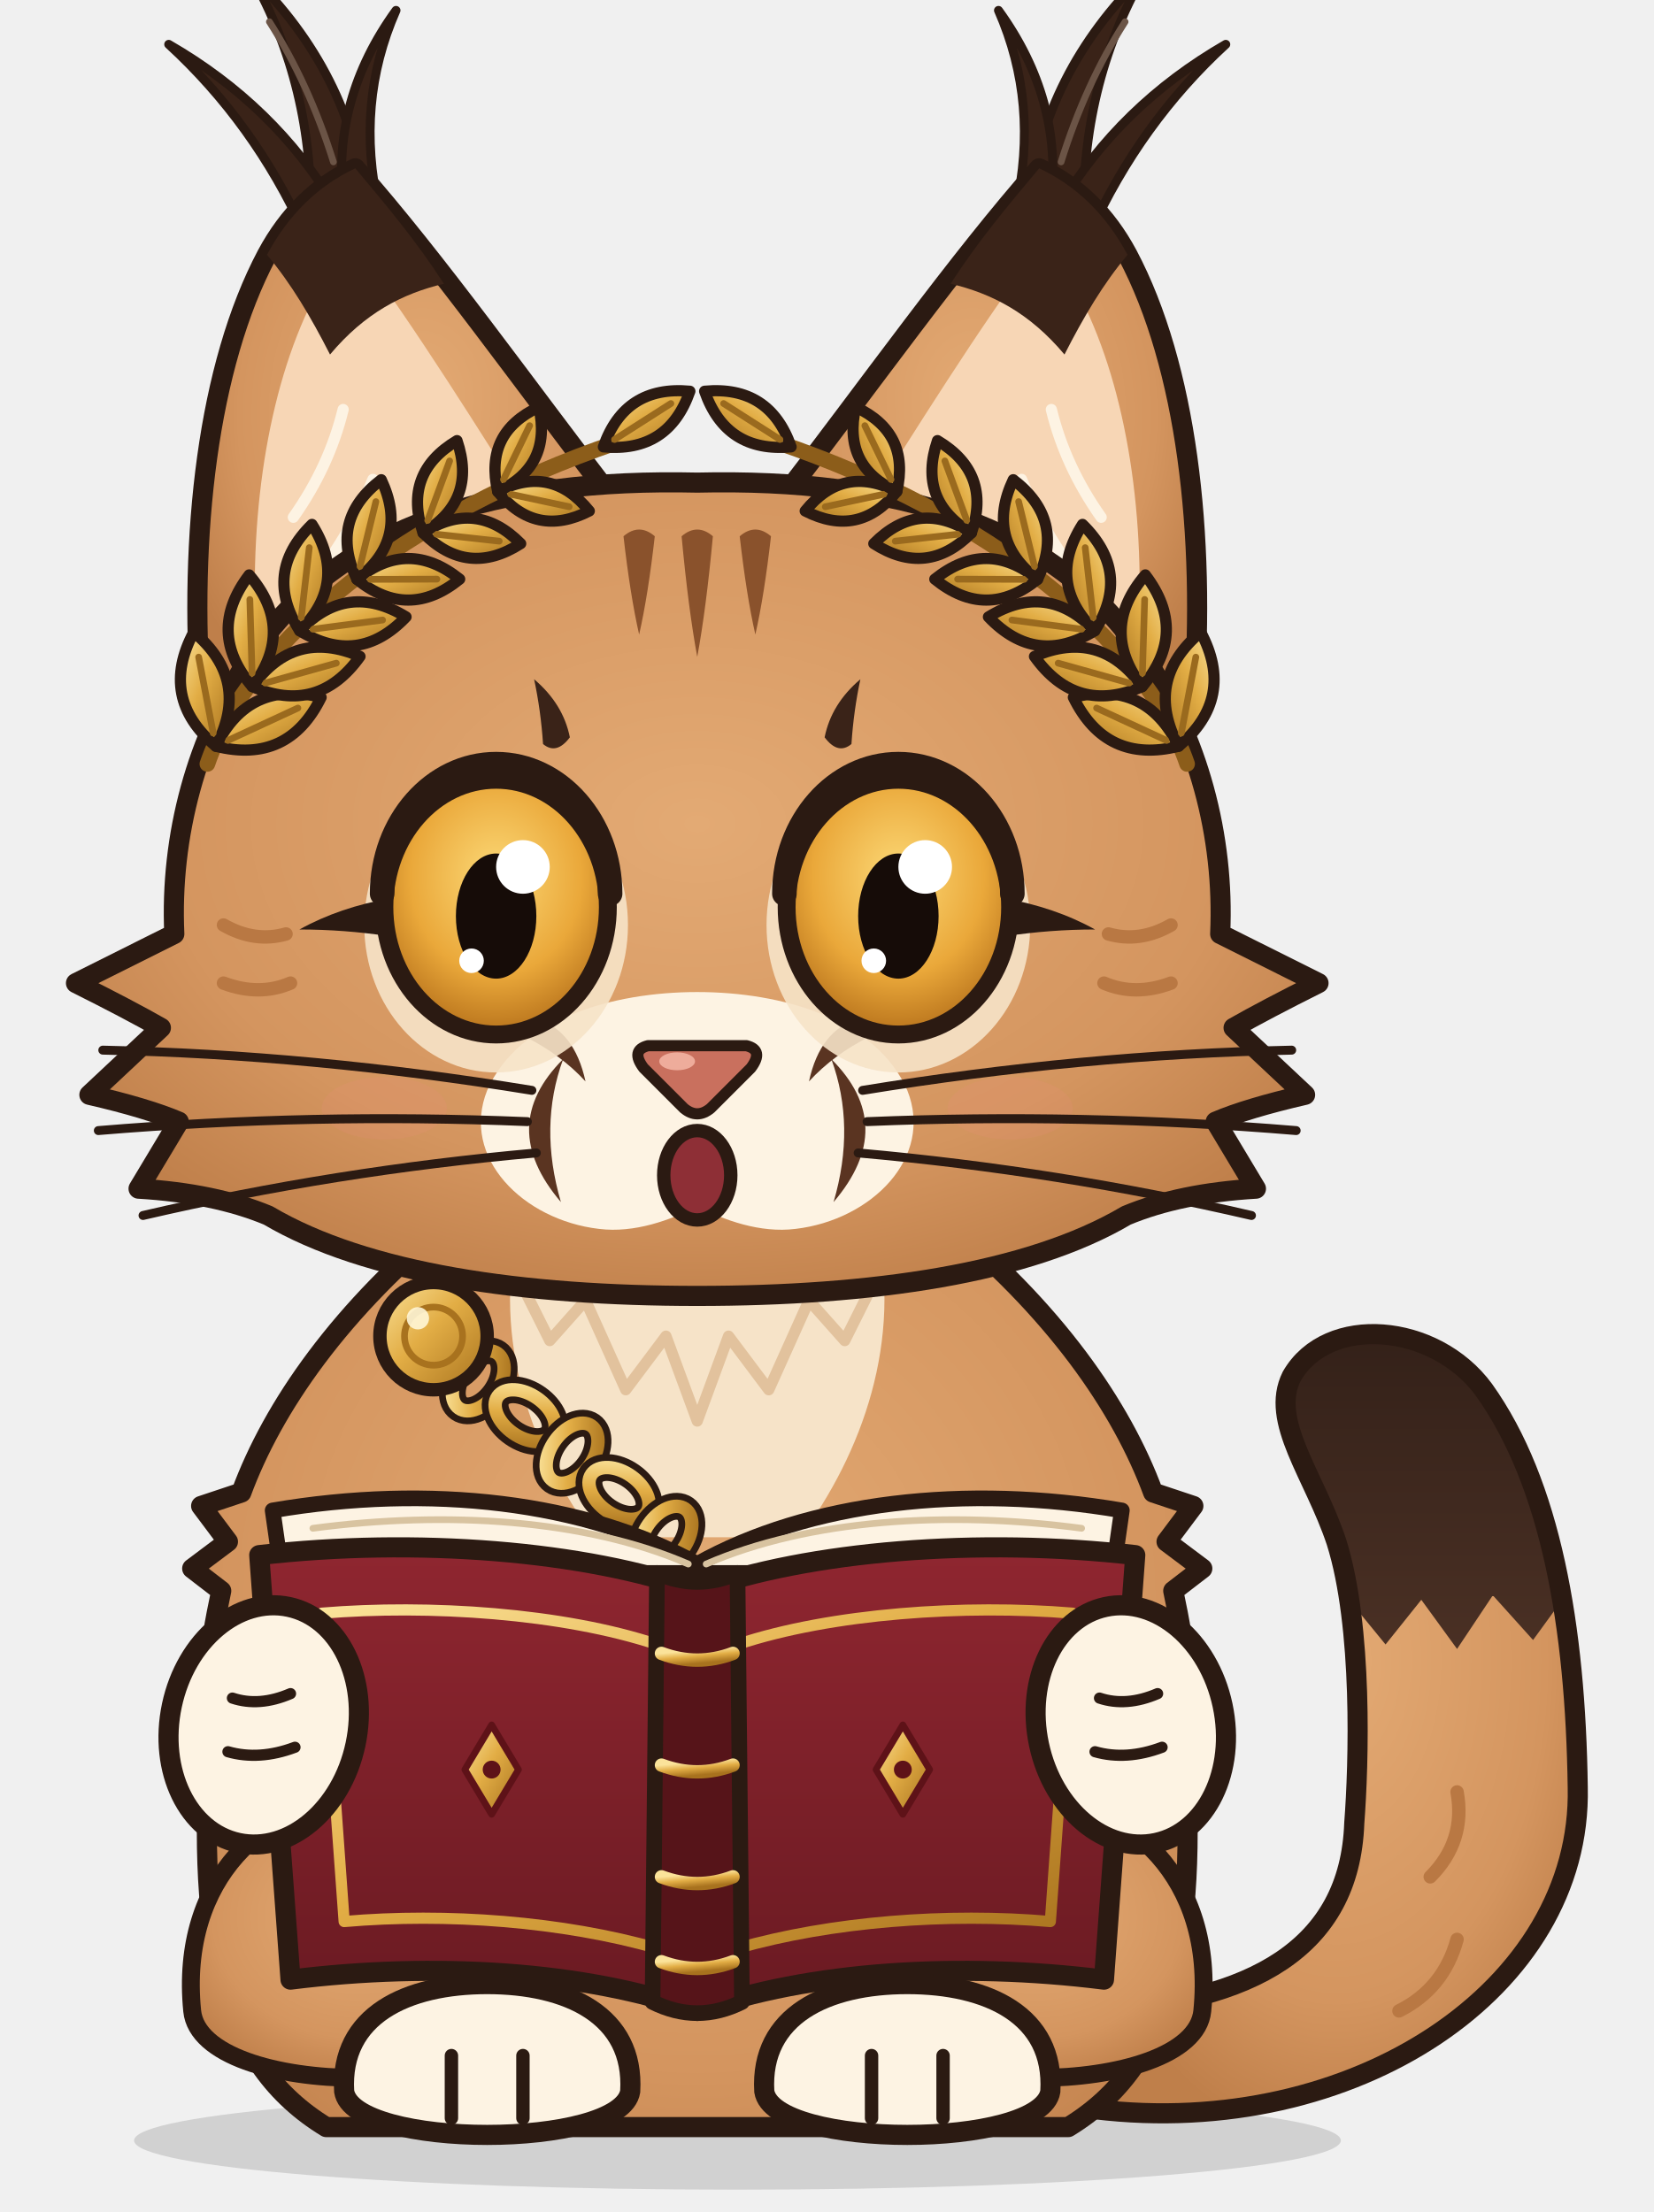
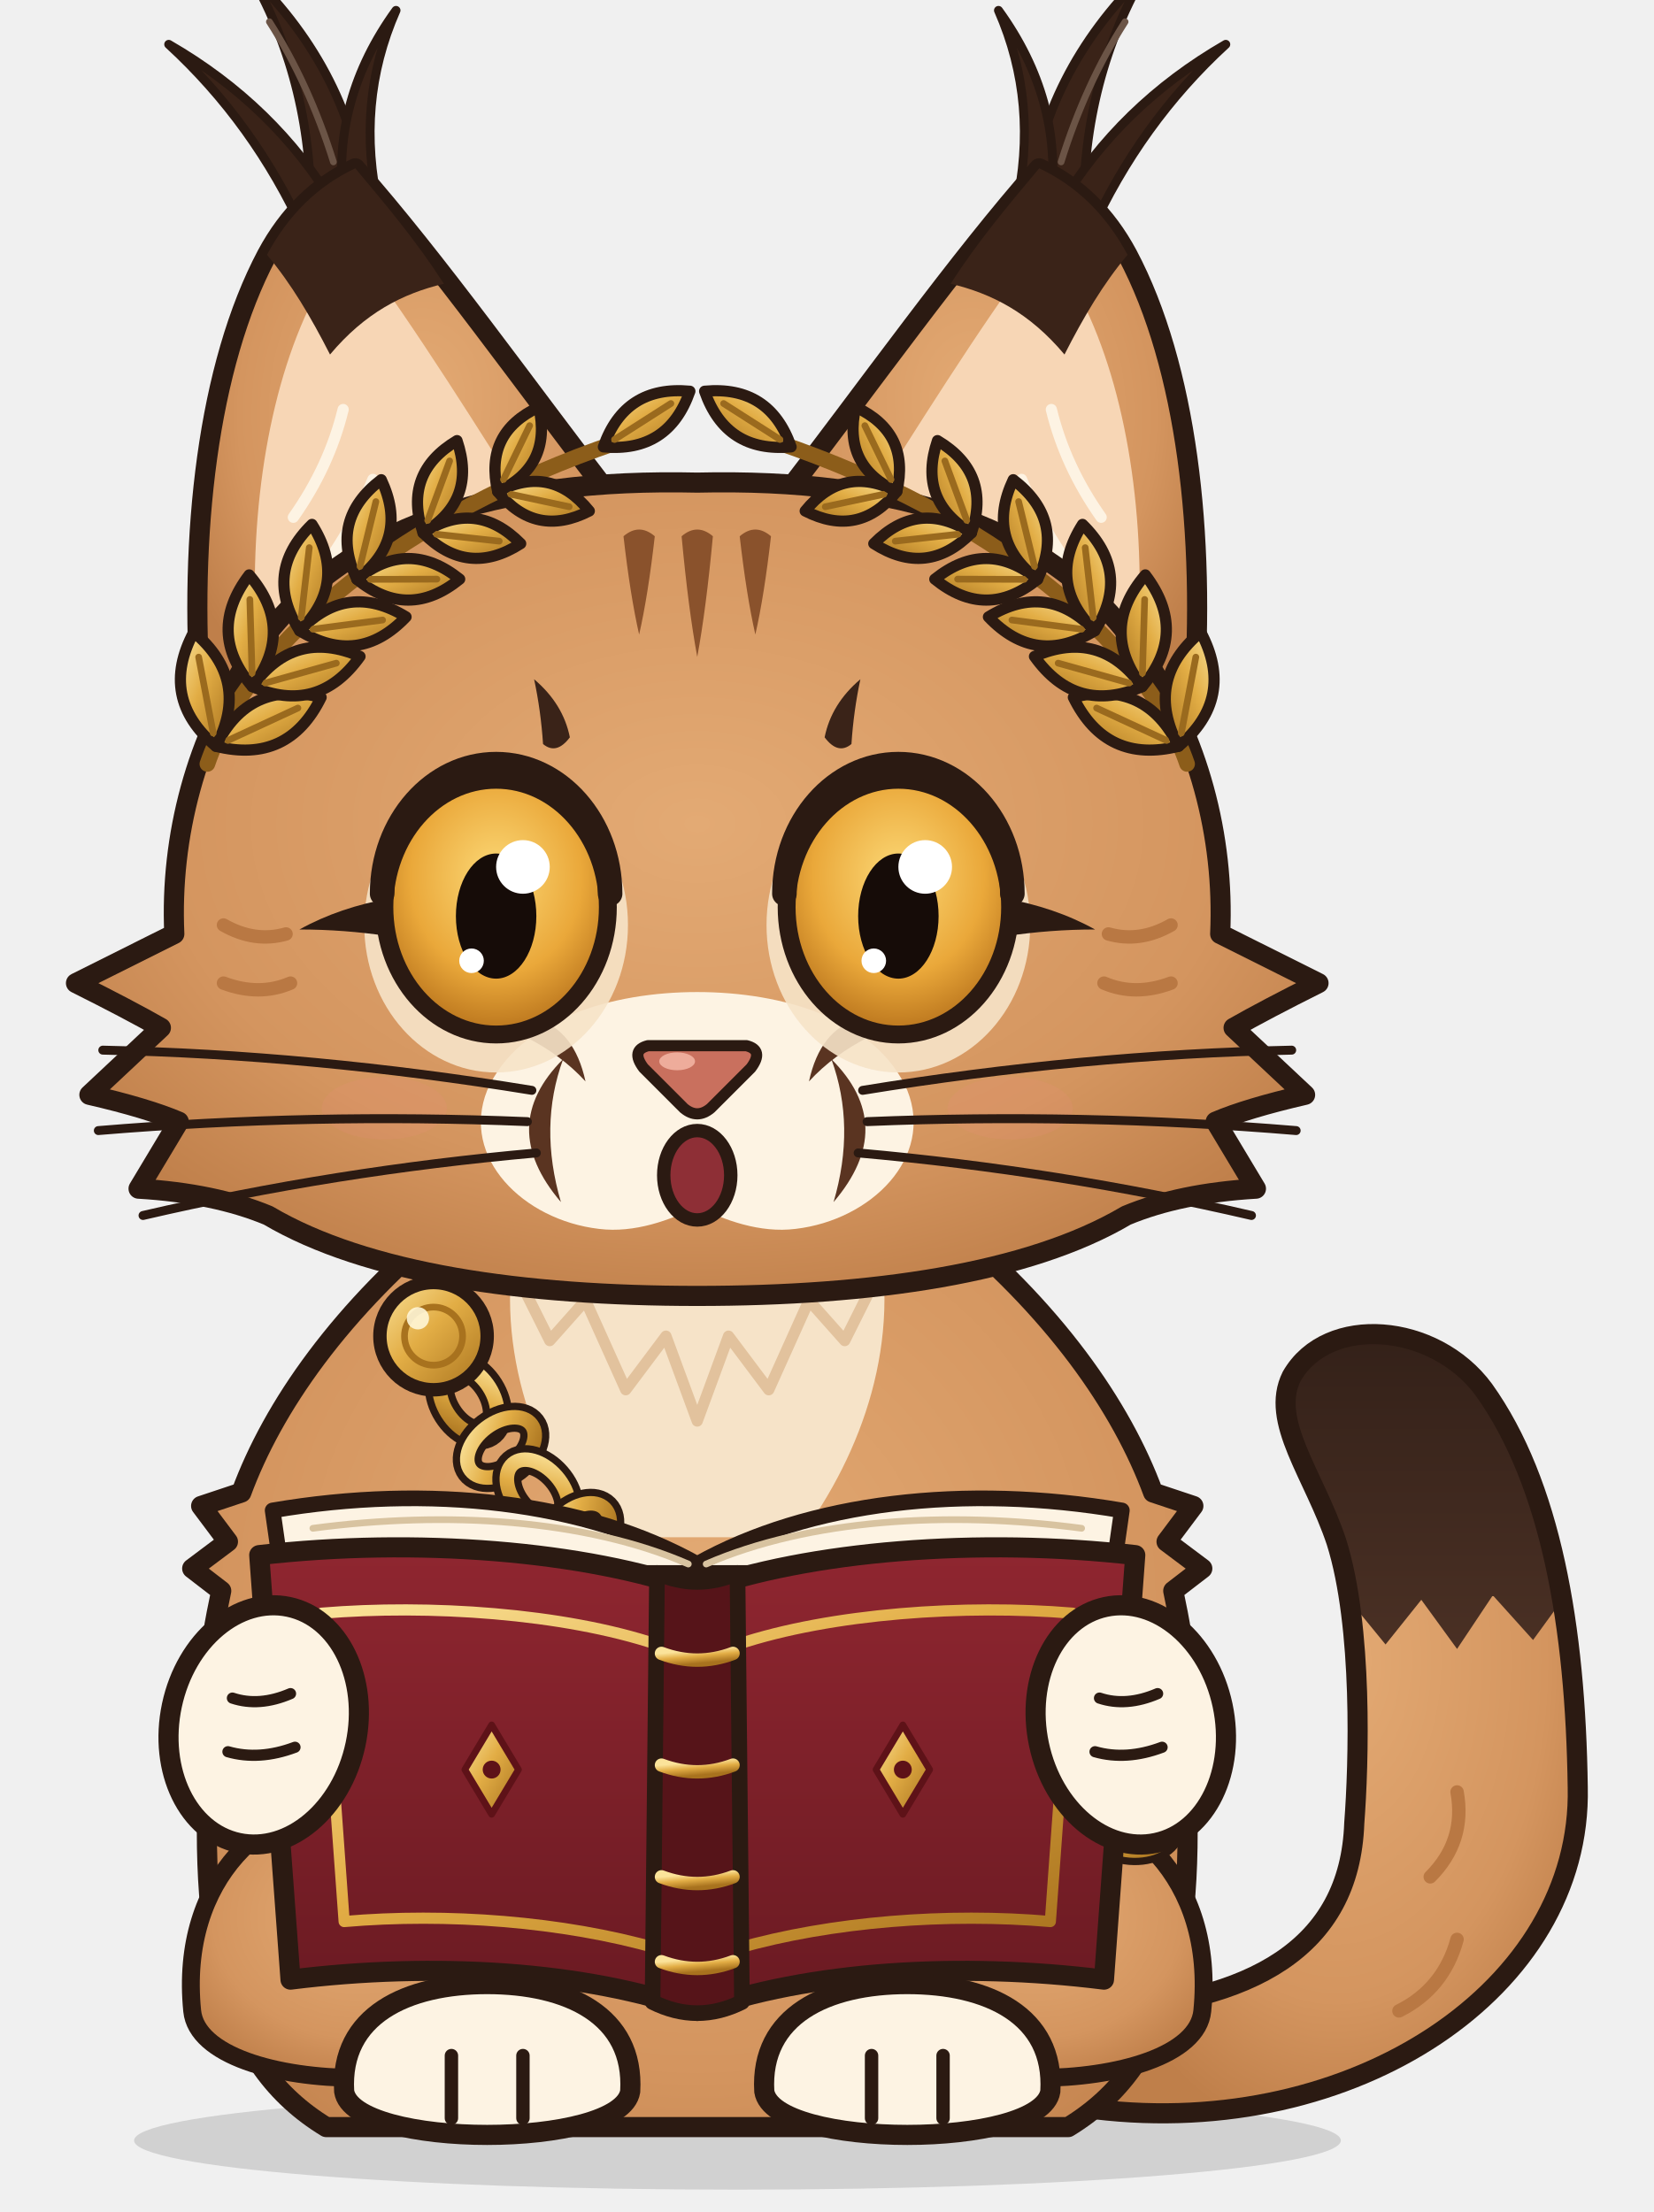
<svg xmlns="http://www.w3.org/2000/svg" stroke-linejoin="round" stroke-linecap="round" viewBox="200 0 740 990" width="740" height="990">
  <defs>
    <radialGradient cx="0.5" cy="0.42" r="0.62" id="vas7-fur">
      <stop offset="0" stop-color="#e3aa74" />
      <stop offset=".7" stop-color="#d4955f" />
      <stop offset="1" stop-color="#bf7f4a" />
    </radialGradient>
    <radialGradient gradientUnits="userSpaceOnUse" cx="512" cy="715" r="300" id="vas7-fur-body">
      <stop offset="0" stop-color="#e3aa74" />
      <stop offset=".7" stop-color="#d4955f" />
      <stop offset="1" stop-color="#c4844f" />
    </radialGradient>
    <radialGradient cx="0.36" cy="0.3" r="0.8" id="vas7-fur-wide">
      <stop offset="0" stop-color="#e3aa74" />
      <stop offset=".6" stop-color="#d4955f" />
      <stop offset="1" stop-color="#bf7f4a" />
    </radialGradient>
    <linearGradient x1="0" y1="0" x2="1" y2="1" id="vas7-gold">
      <stop offset="0" stop-color="#fbe39a" />
      <stop offset=".45" stop-color="#e2ad45" />
      <stop offset="1" stop-color="#a8721e" />
    </linearGradient>
    <radialGradient cx="0.5" cy="0.38" r="0.62" id="vas7-iris">
      <stop offset="0" stop-color="#fcd977" />
      <stop offset=".62" stop-color="#eaa83a" />
      <stop offset="1" stop-color="#b8731c" />
    </radialGradient>
    <linearGradient x1="0" y1="0" x2="0" y2="1" id="vas7-cover">
      <stop offset="0" stop-color="#8f2630" />
      <stop offset="1" stop-color="#6a1a22" />
    </linearGradient>
    <linearGradient x1="0" y1="0" x2="0" y2="1" id="vas7-tip">
      <stop offset="0" stop-color="#2e1d16" />
      <stop offset="1" stop-color="#4a3024" />
    </linearGradient>
    <linearGradient x1="0" y1="0" x2="0" y2="1" id="vas7-lid">
      <stop offset="0" stop-color="#e2a96f" />
      <stop offset="1" stop-color="#d39459" />
    </linearGradient>
    <linearGradient x1="0" y1="0" x2="1" y2="1" id="vas7-steel">
      <stop offset="0" stop-color="#f1f4f6" />
      <stop offset=".5" stop-color="#b3bcc4" />
      <stop offset="1" stop-color="#717c86" />
    </linearGradient>
    <linearGradient x1="0" y1="0" x2="0" y2="1" id="vas7-shield">
      <stop offset="0" stop-color="#c8333f" />
      <stop offset="1" stop-color="#8a1c26" />
    </linearGradient>
    <linearGradient x1="0" y1="0" x2="1" y2="1" id="vas7-cap">
      <stop offset="0" stop-color="#4f6fc2" />
      <stop offset="1" stop-color="#2c4387" />
    </linearGradient>
    <linearGradient x1="0" y1="0" x2="1" y2="1" id="vas7-mantle">
      <stop offset="0" stop-color="#8a4bb0" />
      <stop offset="1" stop-color="#4a1f66" />
    </linearGradient>
    <linearGradient x1="0" y1="0" x2="0" y2="1" id="vas7-sable">
      <stop offset="0" stop-color="#8a5c3c" />
      <stop offset="1" stop-color="#5a3824" />
    </linearGradient>
    <clipPath id="vas7-tail">
      <path d="M 690 944 C 806 958 908 890 906 800 C 905 728 894 664 864 622 C 842 592 794 588 778 616 C 768 636 788 660 798 690 C 810 728 808 790 806 816 C 804 872 760 896 690 900 Z" />
    </clipPath>
    <clipPath id="vas7-eye0">
      <ellipse rx="61" ry="68" cy="416" cx="422" />
    </clipPath>
    <clipPath id="vas7-eye1">
      <ellipse rx="61" ry="68" cy="416" cx="602" />
    </clipPath>
  </defs>
  <ellipse cx="530" cy="958" rx="270" ry="22" fill="#000" opacity="0.13" />
  <g>
    <g>
      <path d="M 690 944 C 806 958 908 890 906 800 C 905 728 894 664 864 622 C 842 592 794 588 778 616 C 768 636 788 660 798 690 C 810 728 808 790 806 816 C 804 872 760 896 690 900 Z" fill="url(#vas7-fur)" />
      <path d="M 740 560 L 940 560 L 940 716 L 918 732 L 902 712 L 886 734 L 868 714 L 852 738 L 836 716 L 820 736 L 802 714 L 780 728 L 740 728 Z" fill="url(#vas7-tip)" clip-path="url(#vas7-tail)" />
      <path d="M 840 840 Q 856 824 852 802 M 826 900 Q 846 890 852 868" fill="none" stroke-width="6" stroke="#b97843" />
      <path fill="none" stroke-width="9" d="M 690 944 C 806 958 908 890 906 800 C 905 728 894 664 864 622 C 842 592 794 588 778 616 C 768 636 788 660 798 690 C 810 728 808 790 806 816 C 804 872 760 896 690 900 Z" stroke="#2b1a12" />
    </g>
    <g>
      <g>
        <path d="M 404 544 C 352 586 322 630 308 668 L 290 674 L 302 690 L 286 702 L 299 712 C 293 740 291 760 294 780 C 288 870 300 924 346 952 L 678 952 C 724 924 736 870 730 780 C 733 760 731 740 725 712 L 738 702 L 722 690 L 734 674 L 716 668 C 702 630 672 586 620 544 Z" stroke-width="9" stroke="#2b1a12" fill="url(#vas7-fur-body)" />
        <path d="M 432 548 C 420 600 438 650 466 688 L 558 688 C 586 650 604 600 592 548 Z" fill="#f6e3c8" />
        <path d="M 424 556 L 446 600 L 462 582 L 480 622 L 498 598 L 512 636 L 526 598 L 544 622 L 562 582 L 578 600 L 600 556 Z" stroke="#e2c29d" stroke-width="5" fill="#f6e3c8" />
        <path stroke-width="8" stroke="#2b1a12" d="M 286 900 C 280 840 320 806 360 806 C 400 806 440 840 434 900 C 430 940 290 940 286 900 Z" fill="url(#vas7-fur)" />
        <path stroke-width="8" stroke="#2b1a12" d="M 590 900 C 584 840 624 806 664 806 C 704 806 744 840 738 900 C 734 940 594 940 590 900 Z" fill="url(#vas7-fur)" />
      </g>
      <g>
-         <ellipse rx="15" ry="9.5" fill="none" stroke-width="12" stroke="#2b1a12" cx="414" cy="618" transform="matrix(0.573576, -0.819152, 0.819152, 0.573576, -329.697, 602.659)" />
-         <ellipse rx="15" ry="9.5" fill="none" stroke-width="6" cx="414" cy="618" transform="matrix(0.573576, -0.819152, 0.819152, 0.573576, -329.697, 602.659)" stroke="url(#vas7-gold)" />
-         <ellipse rx="15" ry="9.5" fill="none" stroke-width="12" stroke="#2b1a12" cx="435" cy="633.6" transform="matrix(0.819152, 0.573576, -0.573576, 0.819152, 442.087, -134.92)" />
-         <ellipse rx="15" ry="9.5" fill="none" stroke-width="6" cx="435" cy="633.6" transform="matrix(0.819152, 0.573576, -0.573576, 0.819152, 442.087, -134.92)" stroke="url(#vas7-gold)" />
-         <ellipse rx="15" ry="9.5" fill="none" stroke-width="12" stroke="#2b1a12" cx="456" cy="650.4" transform="matrix(0.573576, -0.819152, 0.819152, 0.573576, -338.327, 650.879)" />
-         <ellipse rx="15" ry="9.5" fill="none" stroke-width="6" cx="456" cy="650.4" transform="matrix(0.573576, -0.819152, 0.819152, 0.573576, -338.327, 650.879)" stroke="url(#vas7-gold)" />
-         <ellipse rx="15" ry="9.5" fill="none" stroke-width="12" stroke="#2b1a12" cx="477" cy="668.4" transform="matrix(0.819152, 0.573576, -0.573576, 0.819152, 469.643, -152.717)" />
-         <ellipse rx="15" ry="9.5" fill="none" stroke-width="6" cx="477" cy="668.4" transform="matrix(0.819152, 0.573576, -0.573576, 0.819152, 469.643, -152.717)" stroke="url(#vas7-gold)" />
-         <ellipse rx="15" ry="9.5" fill="none" stroke-width="12" stroke="#2b1a12" cx="498" cy="687.6" transform="matrix(0.573576, -0.819152, 0.819152, 0.573576, -350.89, 701.147)" />
-         <ellipse rx="15" ry="9.5" fill="none" stroke-width="6" cx="498" cy="687.6" transform="matrix(0.573576, -0.819152, 0.819152, 0.573576, -350.89, 701.147)" stroke="url(#vas7-gold)" />
+         <ellipse rx="17" ry="11" fill="none" stroke-width="13" stroke="#2b1a12" cx="409.6" cy="626.7" transform="matrix(0.532876, 0.846193, -0.846193, 0.532876, 721.643, -53.8543)" />
+         <ellipse rx="17" ry="11" fill="none" stroke-width="6.5" cx="409.6" cy="626.7" transform="matrix(0.532876, 0.846193, -0.846193, 0.532876, 721.643, -53.8543)" stroke="url(#vas7-gold)" />
+         <ellipse rx="17" ry="11" fill="none" stroke-width="13" stroke="#2b1a12" cx="424.2" cy="647.8" transform="matrix(0.798636, -0.601815, 0.601815, 0.798636, -304.437, 385.734)" />
+         <ellipse rx="17" ry="11" fill="none" stroke-width="6.5" cx="424.2" cy="647.8" transform="matrix(0.798636, -0.601815, 0.601815, 0.798636, -304.437, 385.734)" stroke="url(#vas7-gold)" />
+         <ellipse rx="17" ry="11" fill="none" stroke-width="13" stroke="#2b1a12" cx="440.7" cy="668" transform="matrix(0.656059, 0.75471, -0.75471, 0.656059, 655.721, -102.848)" />
+         <ellipse rx="17" ry="11" fill="none" stroke-width="6.5" cx="440.7" cy="668" transform="matrix(0.656059, 0.75471, -0.75471, 0.656059, 655.721, -102.848)" stroke="url(#vas7-gold)" />
+         <ellipse rx="17" ry="11" fill="none" stroke-width="13" stroke="#2b1a12" cx="458.5" cy="687.1" transform="matrix(0.712026, -0.702153, 0.702153, 0.712026, -350.413, 519.804)" />
+         <ellipse rx="17" ry="11" fill="none" stroke-width="6.5" cx="458.5" cy="687.1" transform="matrix(0.712026, -0.702153, 0.702153, 0.712026, -350.413, 519.804)" stroke="url(#vas7-gold)" />
+         <ellipse rx="17" ry="11" fill="none" stroke-width="13" stroke="#2b1a12" cx="477.1" cy="705" transform="matrix(0.739631, 0.673013, -0.673013, 0.739631, 598.696, -137.534)" />
+         <ellipse rx="17" ry="11" fill="none" stroke-width="6.5" cx="477.1" cy="705" transform="matrix(0.739631, 0.673013, -0.673013, 0.739631, 598.696, -137.534)" stroke="url(#vas7-gold)" />
+         <ellipse rx="17" ry="11" fill="none" stroke-width="13" stroke="#2b1a12" cx="497.1" cy="722.2" transform="matrix(0.632029, -0.774944, 0.774944, 0.632029, -376.747, 650.973)" />
+         <ellipse rx="17" ry="11" fill="none" stroke-width="6.5" cx="497.1" cy="722.2" transform="matrix(0.632029, -0.774944, 0.774944, 0.632029, -376.747, 650.973)" stroke="url(#vas7-gold)" />
+         <ellipse rx="17" ry="11" fill="none" stroke-width="13" stroke="#2b1a12" cx="517.4" cy="737.9" transform="matrix(0.804894, 0.593419, -0.593419, 0.804894, 538.832, -163.066)" />
+         <ellipse rx="17" ry="11" fill="none" stroke-width="6.5" cx="517.4" cy="737.9" transform="matrix(0.804894, 0.593419, -0.593419, 0.804894, 538.832, -163.066)" stroke="url(#vas7-gold)" />
+         <ellipse rx="17" ry="11" fill="none" stroke-width="13" stroke="#2b1a12" cx="538.6" cy="752.7" transform="matrix(0.551937, -0.833886, 0.833886, 0.551937, -386.339, 786.388)" />
+         <ellipse rx="17" ry="11" fill="none" stroke-width="6.5" cx="538.6" cy="752.7" transform="matrix(0.551937, -0.833886, 0.833886, 0.551937, -386.339, 786.388)" stroke="url(#vas7-gold)" />
+         <ellipse rx="17" ry="11" fill="none" stroke-width="13" stroke="#2b1a12" cx="560.6" cy="766.3" transform="matrix(0.861629, 0.507538, -0.507538, 0.861629, 466.497, -178.492)" />
+         <ellipse rx="17" ry="11" fill="none" stroke-width="6.5" cx="560.6" cy="766.3" transform="matrix(0.861629, 0.507538, -0.507538, 0.861629, 466.497, -178.492)" stroke="url(#vas7-gold)" />
+         <ellipse rx="17" ry="11" fill="none" stroke-width="13" stroke="#2b1a12" cx="584.1" cy="779.3" transform="matrix(0.457098, -0.889416, 0.889416, 0.457098, -376.013, 942.592)" />
+         <ellipse rx="17" ry="11" fill="none" stroke-width="6.5" cx="584.1" cy="779.3" transform="matrix(0.457098, -0.889416, 0.889416, 0.457098, -376.013, 942.592)" stroke="url(#vas7-gold)" />
+         <ellipse rx="17" ry="11" fill="none" stroke-width="13" stroke="#2b1a12" cx="607.1" cy="790.2" transform="matrix(0.91496, 0.403545, -0.403545, 0.91496, 370.509, -177.793)" />
+         <ellipse rx="17" ry="11" fill="none" stroke-width="6.5" cx="607.1" cy="790.2" transform="matrix(0.91496, 0.403545, -0.403545, 0.91496, 370.509, -177.793)" stroke="url(#vas7-gold)" />
+         <ellipse rx="17" ry="11" fill="none" stroke-width="13" stroke="#2b1a12" cx="631.3" cy="799.9" transform="matrix(0.34202, -0.939693, 0.939693, 0.34202, -336.277, 1119.55)" />
+         <ellipse rx="17" ry="11" fill="none" stroke-width="6.5" cx="631.3" cy="799.9" transform="matrix(0.34202, -0.939693, 0.939693, 0.34202, -336.277, 1119.55)" stroke="url(#vas7-gold)" />
+         <ellipse rx="17" ry="11" fill="none" stroke-width="13" stroke="#2b1a12" cx="655.6" cy="807.8" transform="matrix(0.962218, 0.27228, -0.27228, 0.962218, 244.718, -147.987)" />
+         <ellipse rx="17" ry="11" fill="none" stroke-width="6.5" cx="655.6" cy="807.8" transform="matrix(0.962218, 0.27228, -0.27228, 0.962218, 244.718, -147.987)" stroke="url(#vas7-gold)" />
+         <ellipse rx="17" ry="11" fill="none" stroke-width="13" stroke="#2b1a12" cx="681.8" cy="813.9" transform="matrix(0.183951, -0.982935, 0.982935, 0.183951, -243.629, 1334.35)" />
+         <ellipse rx="17" ry="11" fill="none" stroke-width="6.5" cx="681.8" cy="813.9" transform="matrix(0.183951, -0.982935, 0.982935, 0.183951, -243.629, 1334.35)" stroke="url(#vas7-gold)" />
+         <ellipse rx="17" ry="11" fill="none" stroke-width="13" stroke="#2b1a12" cx="706.6" cy="817.2" transform="matrix(0.996345, 0.0854169, -0.0854169, 0.996345, 72.3851, -57.369)" />
+         <ellipse rx="17" ry="11" fill="none" stroke-width="6.5" cx="706.6" cy="817.2" transform="matrix(0.996345, 0.0854169, -0.0854169, 0.996345, 72.3851, -57.369)" stroke="url(#vas7-gold)" />
        <circle cx="394" cy="598" r="24" stroke-width="6" stroke="#2b1a12" fill="url(#vas7-gold)" />
        <circle cx="394" cy="598" r="13" fill="none" stroke="#a8721e" stroke-width="3" />
        <circle cx="387" cy="590" r="5" fill="#fff6d6" opacity="0.9" />
      </g>
      <g>
        <path d="M 512 700 C 462 672 392 664 322 676 L 326 704 L 698 704 L 702 676 C 632 664 562 672 512 700 Z" stroke-width="7" fill="#fdf3e3" stroke="#2b1a12" />
        <path d="M 340 684 C 400 676 462 680 508 700 M 684 684 C 624 676 562 680 516 700" fill="none" stroke="#d8c3a0" stroke-width="3" />
        <path d="M 512 712 C 462 694 386 688 316 696 L 330 886 C 394 878 462 882 512 900 Z" stroke-width="9" stroke="#2b1a12" fill="url(#vas7-cover)" />
        <path d="M 512 712 C 562 694 638 688 708 696 L 694 886 C 630 878 562 882 512 900 Z" stroke-width="9" stroke="#2b1a12" fill="url(#vas7-cover)" />
        <path d="M 494 736 C 452 722 392 718 344 722 L 354 860 C 400 856 452 860 494 872 Z M 530 736 C 572 722 632 718 680 722 L 670 860 C 624 856 572 860 530 872 Z" fill="none" stroke-width="5" stroke="url(#vas7-gold)" />
        <path stroke="#5e1218" stroke-width="3" d="M 420 772 L 432 792 L 420 812 L 408 792 Z" fill="url(#vas7-gold)" />
        <circle cy="792" r="4" fill="#5e1218" cx="420" />
        <path stroke="#5e1218" stroke-width="3" d="M 604 772 L 616 792 L 604 812 L 592 792 Z" fill="url(#vas7-gold)" />
        <circle cy="792" r="4" fill="#5e1218" cx="604" />
        <path d="M 494 704 Q 512 712 530 704 L 532 896 Q 512 906 492 896 Z" fill="#561419" stroke-width="7" stroke="#2b1a12" />
        <path fill="none" stroke-width="6" d="M 496 740 Q 512 746 528 740" stroke="url(#vas7-gold)" />
        <path fill="none" stroke-width="6" d="M 496 790 Q 512 796 528 790" stroke="url(#vas7-gold)" />
        <path fill="none" stroke-width="6" d="M 496 840 Q 512 846 528 840" stroke="url(#vas7-gold)" />
        <path fill="none" stroke-width="6" d="M 496 878 Q 512 884 528 878" stroke="url(#vas7-gold)" />
      </g>
      <g>
        <ellipse cy="772" rx="42" ry="54" stroke-width="9" fill="#fdf3e3" stroke="#2b1a12" cx="318" transform="matrix(0.978148, 0.207912, -0.207912, 0.978148, 167.457, -49.2459)" />
        <path fill="none" stroke-width="5" stroke="#2b1a12" d="M 304 760 Q 316 764 330 758 M 302 784 Q 316 788 332 782" />
        <ellipse cy="772" rx="42" ry="54" stroke-width="9" fill="#fdf3e3" stroke="#2b1a12" cx="706" transform="matrix(0.978148, -0.207912, 0.207912, 0.978148, -145.08, 163.656)" />
        <path fill="none" stroke-width="5" stroke="#2b1a12" d="M 692 760 Q 704 764 718 758 M 690 784 Q 704 788 720 782" />
      </g>
      <g transform="translate(512 590) matrix(1, 0, 0, 1, 0, -6) translate(-512 -590)">
        <g transform="translate(380 300) matrix(0.996195, 0.0871557, -0.0871557, 0.996195, 0.697246, -7.96956) translate(-380 -300)">
          <g>
            <path d="M 345.8 106.5 Q 334.1 49.6 286 10 Q 318.4 57 322.2 117.5 Z" stroke-width="4" fill="#3a2318" stroke="#2b1a12" />
            <path d="M 332.3 109.5 Q 301.6 67.1 252 44 Q 293.2 75.7 319.7 122.5 Z" stroke-width="4" fill="#3a2318" stroke="#2b1a12" />
            <path d="M 352 108.7 Q 337.4 63 352 20 Q 326.8 62.1 336 107.3 Z" stroke-width="4" fill="#3a2318" stroke="#2b1a12" />
            <path d="M 330 90 Q 316 56 296 30" fill="none" stroke="#6b5446" stroke-width="3" />
            <path d="M 292 336 C 280 262 282 186 304 134 Q 316 106 340 92 C 380 130 424 182 470 232 Z" stroke-width="9" stroke="#2b1a12" fill="url(#vas7-fur)" />
            <path d="M 314 304 C 306 248 310 190 328 148 Q 334 134 344 128 C 374 162 404 202 436 244 Z" fill="#f7d6b5" />
            <path d="M 304 134 Q 316 106 340 92 C 356 108 370 122 384 140 C 366 146 350 156 336 176 C 326 160 316 146 304 134 Z" fill="#3a2318" />
            <path d="M 330 288 Q 350 262 360 230 M 352 298 Q 376 270 392 244 M 326 250 Q 340 226 344 200" fill="none" stroke-width="5" stroke="#fdf3e3" />
          </g>
        </g>
        <g transform="matrix(-1, 0, 0, 1, 1024, 0)">
          <g transform="translate(380 300) matrix(0.996195, 0.0871557, -0.0871557, 0.996195, 0.697246, -7.96956) translate(-380 -300)">
            <g>
              <path d="M 345.8 106.5 Q 334.1 49.6 286 10 Q 318.4 57 322.2 117.5 Z" stroke-width="4" fill="#3a2318" stroke="#2b1a12" />
              <path d="M 332.3 109.5 Q 301.6 67.1 252 44 Q 293.2 75.7 319.7 122.5 Z" stroke-width="4" fill="#3a2318" stroke="#2b1a12" />
              <path d="M 352 108.7 Q 337.4 63 352 20 Q 326.8 62.1 336 107.3 Z" stroke-width="4" fill="#3a2318" stroke="#2b1a12" />
              <path d="M 330 90 Q 316 56 296 30" fill="none" stroke="#6b5446" stroke-width="3" />
              <path d="M 292 336 C 280 262 282 186 304 134 Q 316 106 340 92 C 380 130 424 182 470 232 Z" stroke-width="9" stroke="#2b1a12" fill="url(#vas7-fur)" />
              <path d="M 314 304 C 306 248 310 190 328 148 Q 334 134 344 128 C 374 162 404 202 436 244 Z" fill="#f7d6b5" />
              <path d="M 304 134 Q 316 106 340 92 C 356 108 370 122 384 140 C 366 146 350 156 336 176 C 326 160 316 146 304 134 Z" fill="#3a2318" />
              <path d="M 330 288 Q 350 262 360 230 M 352 298 Q 376 270 392 244 M 326 250 Q 340 226 344 200" fill="none" stroke-width="5" stroke="#fdf3e3" />
            </g>
          </g>
        </g>
        <path d="M 512 222 C 600 220 672 240 712 300 C 736 336 748 380 746 424 L 790 446 Q 766 458 752 466 L 784 496 Q 758 502 744 508 L 762 538 Q 728 540 704 550 C 660 576 590 586 512 586 C 434 586 364 576 320 550 Q 296 540 262 538 L 280 508 Q 266 502 240 496 L 272 466 Q 258 458 234 446 L 278 424 C 276 380 288 336 312 300 C 352 240 424 220 512 222 Z" stroke-width="9" stroke="#2b1a12" fill="url(#vas7-fur)" />
        <path fill="none" stroke="#8c5d1a" stroke-width="7" d="M 292.8 347.9 C 312 292 382 236 476 204" />
        <path stroke-width="5" stroke="#2b1a12" d="M 296.6 340 Q 329 348.1 343.7 318.1 Q 311.3 310 296.6 340 Z" fill="url(#vas7-gold)" />
        <path stroke="#9a6a1e" stroke-width="3" d="M 302 337.4 L 333.3 322.9" />
        <path stroke-width="5" stroke="#2b1a12" d="M 296.6 340 Q 312.3 310.5 286.7 288.9 Q 271 318.4 296.6 340 Z" fill="url(#vas7-gold)" />
        <path stroke="#9a6a1e" stroke-width="3" d="M 295.4 334.1 L 288.9 300.1" />
        <path stroke-width="5" stroke="#2b1a12" d="M 312.9 313.3 Q 342.4 326 361.1 299.8 Q 331.6 287.1 312.9 313.3 Z" fill="url(#vas7-gold)" />
        <path stroke="#9a6a1e" stroke-width="3" d="M 318.7 311.7 L 350.5 302.8" />
        <path stroke-width="5" stroke="#2b1a12" d="M 312.9 313.3 Q 332.4 287.7 311.5 263.3 Q 292 288.9 312.9 313.3 Z" fill="url(#vas7-gold)" />
        <path stroke="#9a6a1e" stroke-width="3" d="M 312.8 307.3 L 311.8 274.3" />
        <path stroke-width="5" stroke="#2b1a12" d="M 334.1 288.3 Q 360.4 304.5 381.7 282.1 Q 355.4 266 334.1 288.3 Z" fill="url(#vas7-gold)" />
        <path stroke="#9a6a1e" stroke-width="3" d="M 340 287.6 L 371.2 283.5" />
        <path stroke-width="5" stroke="#2b1a12" d="M 334.1 288.3 Q 356.1 266.7 339.6 240.7 Q 317.6 262.3 334.1 288.3 Z" fill="url(#vas7-gold)" />
        <path stroke="#9a6a1e" stroke-width="3" d="M 334.8 282.4 L 338.4 251.1" />
        <path stroke-width="5" stroke="#2b1a12" d="M 359.7 265.3 Q 382.7 283.9 405.7 265.2 Q 382.6 246.7 359.7 265.3 Z" fill="url(#vas7-gold)" />
        <path stroke="#9a6a1e" stroke-width="3" d="M 365.7 265.3 L 395.5 265.2" />
        <path stroke-width="5" stroke="#2b1a12" d="M 359.7 265.3 Q 383.2 247.4 370.6 220.7 Q 347.1 238.6 359.7 265.3 Z" fill="url(#vas7-gold)" />
        <path stroke="#9a6a1e" stroke-width="3" d="M 361.1 259.5 L 368.2 230.5" />
        <path stroke-width="5" stroke="#2b1a12" d="M 389.3 244.5 Q 409.2 264.6 433 249.3 Q 413.1 229.2 389.3 244.5 Z" fill="url(#vas7-gold)" />
        <path stroke="#9a6a1e" stroke-width="3" d="M 395.3 245.1 L 423.4 248.2" />
        <path stroke-width="5" stroke="#2b1a12" d="M 389.3 244.5 Q 413.6 230 404.5 203.2 Q 380.2 217.7 389.3 244.5 Z" fill="url(#vas7-gold)" />
        <path stroke="#9a6a1e" stroke-width="3" d="M 391.4 238.9 L 401.2 212.3" />
        <path stroke-width="5" stroke="#2b1a12" d="M 422.7 226 Q 439.7 247 463.7 234.7 Q 446.7 213.7 422.7 226 Z" fill="url(#vas7-gold)" />
        <path stroke="#9a6a1e" stroke-width="3" d="M 428.5 227.2 L 454.7 232.8" />
        <path stroke-width="5" stroke="#2b1a12" d="M 422.7 226 Q 447.1 214.6 441.1 188.2 Q 416.6 199.7 422.7 226 Z" fill="url(#vas7-gold)" />
        <path stroke="#9a6a1e" stroke-width="3" d="M 425.3 220.6 L 437 196.5" />
        <path stroke-width="5" stroke="#2b1a12" d="M 470 206 Q 499.1 208.7 508.7 181.1 Q 479.6 178.4 470 206 Z" fill="url(#vas7-gold)" />
        <path stroke="#9a6a1e" stroke-width="3" d="M 475 202.7 L 500.2 186.6" />
        <g transform="matrix(-1, 0, 0, 1, 1024, 0)">
          <path fill="none" stroke="#8c5d1a" stroke-width="7" d="M 292.8 347.9 C 312 292 382 236 476 204" />
          <path stroke-width="5" stroke="#2b1a12" d="M 296.6 340 Q 329 348.1 343.7 318.1 Q 311.3 310 296.6 340 Z" fill="url(#vas7-gold)" />
          <path stroke="#9a6a1e" stroke-width="3" d="M 302 337.4 L 333.3 322.9" />
          <path stroke-width="5" stroke="#2b1a12" d="M 296.6 340 Q 312.3 310.5 286.7 288.9 Q 271 318.4 296.6 340 Z" fill="url(#vas7-gold)" />
          <path stroke="#9a6a1e" stroke-width="3" d="M 295.4 334.1 L 288.9 300.1" />
          <path stroke-width="5" stroke="#2b1a12" d="M 312.9 313.3 Q 342.4 326 361.1 299.8 Q 331.6 287.1 312.9 313.3 Z" fill="url(#vas7-gold)" />
          <path stroke="#9a6a1e" stroke-width="3" d="M 318.7 311.7 L 350.5 302.8" />
          <path stroke-width="5" stroke="#2b1a12" d="M 312.9 313.3 Q 332.4 287.7 311.5 263.3 Q 292 288.9 312.9 313.3 Z" fill="url(#vas7-gold)" />
          <path stroke="#9a6a1e" stroke-width="3" d="M 312.8 307.3 L 311.8 274.3" />
          <path stroke-width="5" stroke="#2b1a12" d="M 334.1 288.3 Q 360.4 304.5 381.7 282.1 Q 355.4 266 334.1 288.3 Z" fill="url(#vas7-gold)" />
          <path stroke="#9a6a1e" stroke-width="3" d="M 340 287.6 L 371.2 283.5" />
          <path stroke-width="5" stroke="#2b1a12" d="M 334.1 288.3 Q 356.1 266.7 339.6 240.7 Q 317.6 262.3 334.1 288.3 Z" fill="url(#vas7-gold)" />
          <path stroke="#9a6a1e" stroke-width="3" d="M 334.8 282.4 L 338.4 251.1" />
          <path stroke-width="5" stroke="#2b1a12" d="M 359.7 265.3 Q 382.7 283.9 405.7 265.2 Q 382.6 246.7 359.7 265.3 Z" fill="url(#vas7-gold)" />
          <path stroke="#9a6a1e" stroke-width="3" d="M 365.7 265.3 L 395.5 265.2" />
          <path stroke-width="5" stroke="#2b1a12" d="M 359.7 265.3 Q 383.2 247.4 370.6 220.7 Q 347.1 238.6 359.7 265.3 Z" fill="url(#vas7-gold)" />
          <path stroke="#9a6a1e" stroke-width="3" d="M 361.1 259.5 L 368.2 230.5" />
          <path stroke-width="5" stroke="#2b1a12" d="M 389.3 244.5 Q 409.2 264.6 433 249.3 Q 413.1 229.2 389.3 244.5 Z" fill="url(#vas7-gold)" />
          <path stroke="#9a6a1e" stroke-width="3" d="M 395.3 245.1 L 423.4 248.2" />
          <path stroke-width="5" stroke="#2b1a12" d="M 389.3 244.5 Q 413.6 230 404.5 203.2 Q 380.2 217.7 389.3 244.5 Z" fill="url(#vas7-gold)" />
          <path stroke="#9a6a1e" stroke-width="3" d="M 391.4 238.9 L 401.2 212.3" />
          <path stroke-width="5" stroke="#2b1a12" d="M 422.7 226 Q 439.7 247 463.7 234.7 Q 446.7 213.7 422.7 226 Z" fill="url(#vas7-gold)" />
          <path stroke="#9a6a1e" stroke-width="3" d="M 428.5 227.2 L 454.7 232.8" />
          <path stroke-width="5" stroke="#2b1a12" d="M 422.7 226 Q 447.1 214.6 441.1 188.2 Q 416.6 199.7 422.7 226 Z" fill="url(#vas7-gold)" />
          <path stroke="#9a6a1e" stroke-width="3" d="M 425.3 220.6 L 437 196.5" />
          <path stroke-width="5" stroke="#2b1a12" d="M 470 206 Q 499.1 208.7 508.7 181.1 Q 479.6 178.4 470 206 Z" fill="url(#vas7-gold)" />
          <path stroke="#9a6a1e" stroke-width="3" d="M 475 202.7 L 500.2 186.6" />
        </g>
        <path d="M 512 450 C 550 450 592 462 606 494 C 618 524 590 552 556 556 C 540 558 524 552 512 546 C 500 552 484 558 468 556 C 434 552 406 524 418 494 C 432 462 474 450 512 450 Z" fill="#fdf3e3" />
        <path d="M 300 420 Q 314 428 328 424 M 300 446 Q 316 452 330 446" fill="none" stroke-width="6" stroke="#b97843" />
        <path d="M 440 462 Q 457 467 462 490 Q 451 478 435 470 Z" fill="#5a3421" />
        <path d="M 452 480 Q 422 510 451 544 Q 441 510 452 480 Z" fill="#5a3421" />
        <g transform="matrix(-1, 0, 0, 1, 1024, 0)">
          <path d="M 300 420 Q 314 428 328 424 M 300 446 Q 316 452 330 446" fill="none" stroke-width="6" stroke="#b97843" />
          <path d="M 440 462 Q 457 467 462 490 Q 451 478 435 470 Z" fill="#5a3421" />
          <path d="M 452 480 Q 422 510 451 544 Q 441 510 452 480 Z" fill="#5a3421" />
        </g>
        <path fill="#8a522c" d="M 479 246 Q 486 240 493 246 Q 490 272.4 486 290 Q 482 272.4 479 246 Z" />
        <path fill="#8a522c" d="M 505 246 Q 512 240 519 246 Q 516 278.4 512 300 Q 508 278.4 505 246 Z" />
        <path fill="#8a522c" d="M 531 246 Q 538 240 545 246 Q 542 272.4 538 290 Q 534 272.4 531 246 Z" />
        <g transform="translate(448 352) matrix(1, 0, 0, 1, 0, -14) translate(-448 -352)">
          <path d="M 443 353 Q 442 338 439 324 Q 452 335 455 350 Q 449 358 443 353 Z" fill="#3a2318" />
        </g>
        <g transform="matrix(-1, 0, 0, 1, 1024, 0)">
          <g transform="translate(448 352) matrix(1, 0, 0, 1, 0, -14) translate(-448 -352)">
            <path d="M 443 353 Q 442 338 439 324 Q 452 335 455 350 Q 449 358 443 353 Z" fill="#3a2318" />
          </g>
        </g>
        <g>
          <ellipse rx="59" ry="66" cy="420" fill="#f6e3c8" cx="422" opacity="0.9" />
          <ellipse rx="50" ry="57" cy="412" cx="422" fill="url(#vas7-iris)" />
          <g>
            <ellipse fill="#160c08" cy="416" cx="422" rx="18" ry="28" />
            <circle r="12" fill="#fff" cy="394" cx="434" />
            <circle r="5.5" fill="#fff" cy="436" cx="411" />
          </g>
          <ellipse rx="50" ry="57" fill="none" stroke-width="8" cy="412" stroke="#2b1a12" cx="422" />
          <path fill="none" stroke-width="11" stroke="#2b1a12" d="M 371 406 A 51 58 0 0 1 473 406" />
        </g>
        <path fill="none" stroke-width="10" stroke="#2b1a12" d="M 378 420 Q 422 454 466 420" opacity="0" />
        <path fill="#2b1a12" d="M 375 408 Q 352 412 334 422 Q 354 422 374 425 Z" />
        <g>
          <ellipse rx="59" ry="66" cy="420" fill="#f6e3c8" cx="602" opacity="0.9" />
          <ellipse rx="50" ry="57" cy="412" cx="602" fill="url(#vas7-iris)" />
          <g>
            <ellipse fill="#160c08" cy="416" cx="602" rx="18" ry="28" />
            <circle r="12" fill="#fff" cy="394" cx="614" />
            <circle r="5.5" fill="#fff" cy="436" cx="591" />
          </g>
          <ellipse rx="50" ry="57" fill="none" stroke-width="8" cy="412" stroke="#2b1a12" cx="602" />
          <path fill="none" stroke-width="11" stroke="#2b1a12" d="M 551 406 A 51 58 0 0 1 653 406" />
        </g>
        <path fill="none" stroke-width="10" stroke="#2b1a12" d="M 558 420 Q 602 454 646 420" opacity="0" />
        <path fill="#2b1a12" d="M 649 408 Q 672 412 690 422 Q 670 422 650 425 Z" />
        <ellipse cy="502" rx="28" ry="14" fill="#e98a7d" cx="372" opacity="0.16" />
        <ellipse cy="502" rx="28" ry="14" fill="#e98a7d" cx="652" opacity="0.16" />
        <path d="M 490 474 L 534 474 Q 542 476 536 484 L 518 502 Q 512 507 506 502 L 488 484 Q 482 476 490 474 Z" fill="#c9705e" stroke-width="5" stroke="#2b1a12" />
        <ellipse cx="503" cy="481" rx="8" ry="4" fill="#f2b3a2" opacity="0.9" />
        <g>
          <ellipse cx="512" cy="532" fill="#8e2f36" stroke-width="6" stroke="#2b1a12" rx="15" ry="20" />
        </g>
        <g>
          <path d="M 438 494 Q 340 478 246 476 M 436 508 Q 340 504 244 512 M 440 522 Q 350 530 264 550" fill="none" stroke-width="4" stroke="#2b1a12" />
          <g transform="matrix(-1, 0, 0, 1, 1024, 0)">
            <path d="M 438 494 Q 340 478 246 476 M 436 508 Q 340 504 244 512 M 440 522 Q 350 530 264 550" fill="none" stroke-width="4" stroke="#2b1a12" />
          </g>
        </g>
      </g>
    </g>
    <g>
      <path stroke-width="9" fill="#fdf3e3" stroke="#2b1a12" d="M 354 936 C 352 902 382 888 418 888 C 454 888 484 902 482 936 C 478 962 358 962 354 936 Z" />
      <path stroke-width="6" stroke="#2b1a12" d="M 402 920 L 402 948 M 434 920 L 434 948" />
      <path stroke-width="9" fill="#fdf3e3" stroke="#2b1a12" d="M 542 936 C 540 902 570 888 606 888 C 642 888 672 902 670 936 C 666 962 546 962 542 936 Z" />
      <path stroke-width="6" stroke="#2b1a12" d="M 590 920 L 590 948 M 622 920 L 622 948" />
    </g>
  </g>
</svg>
